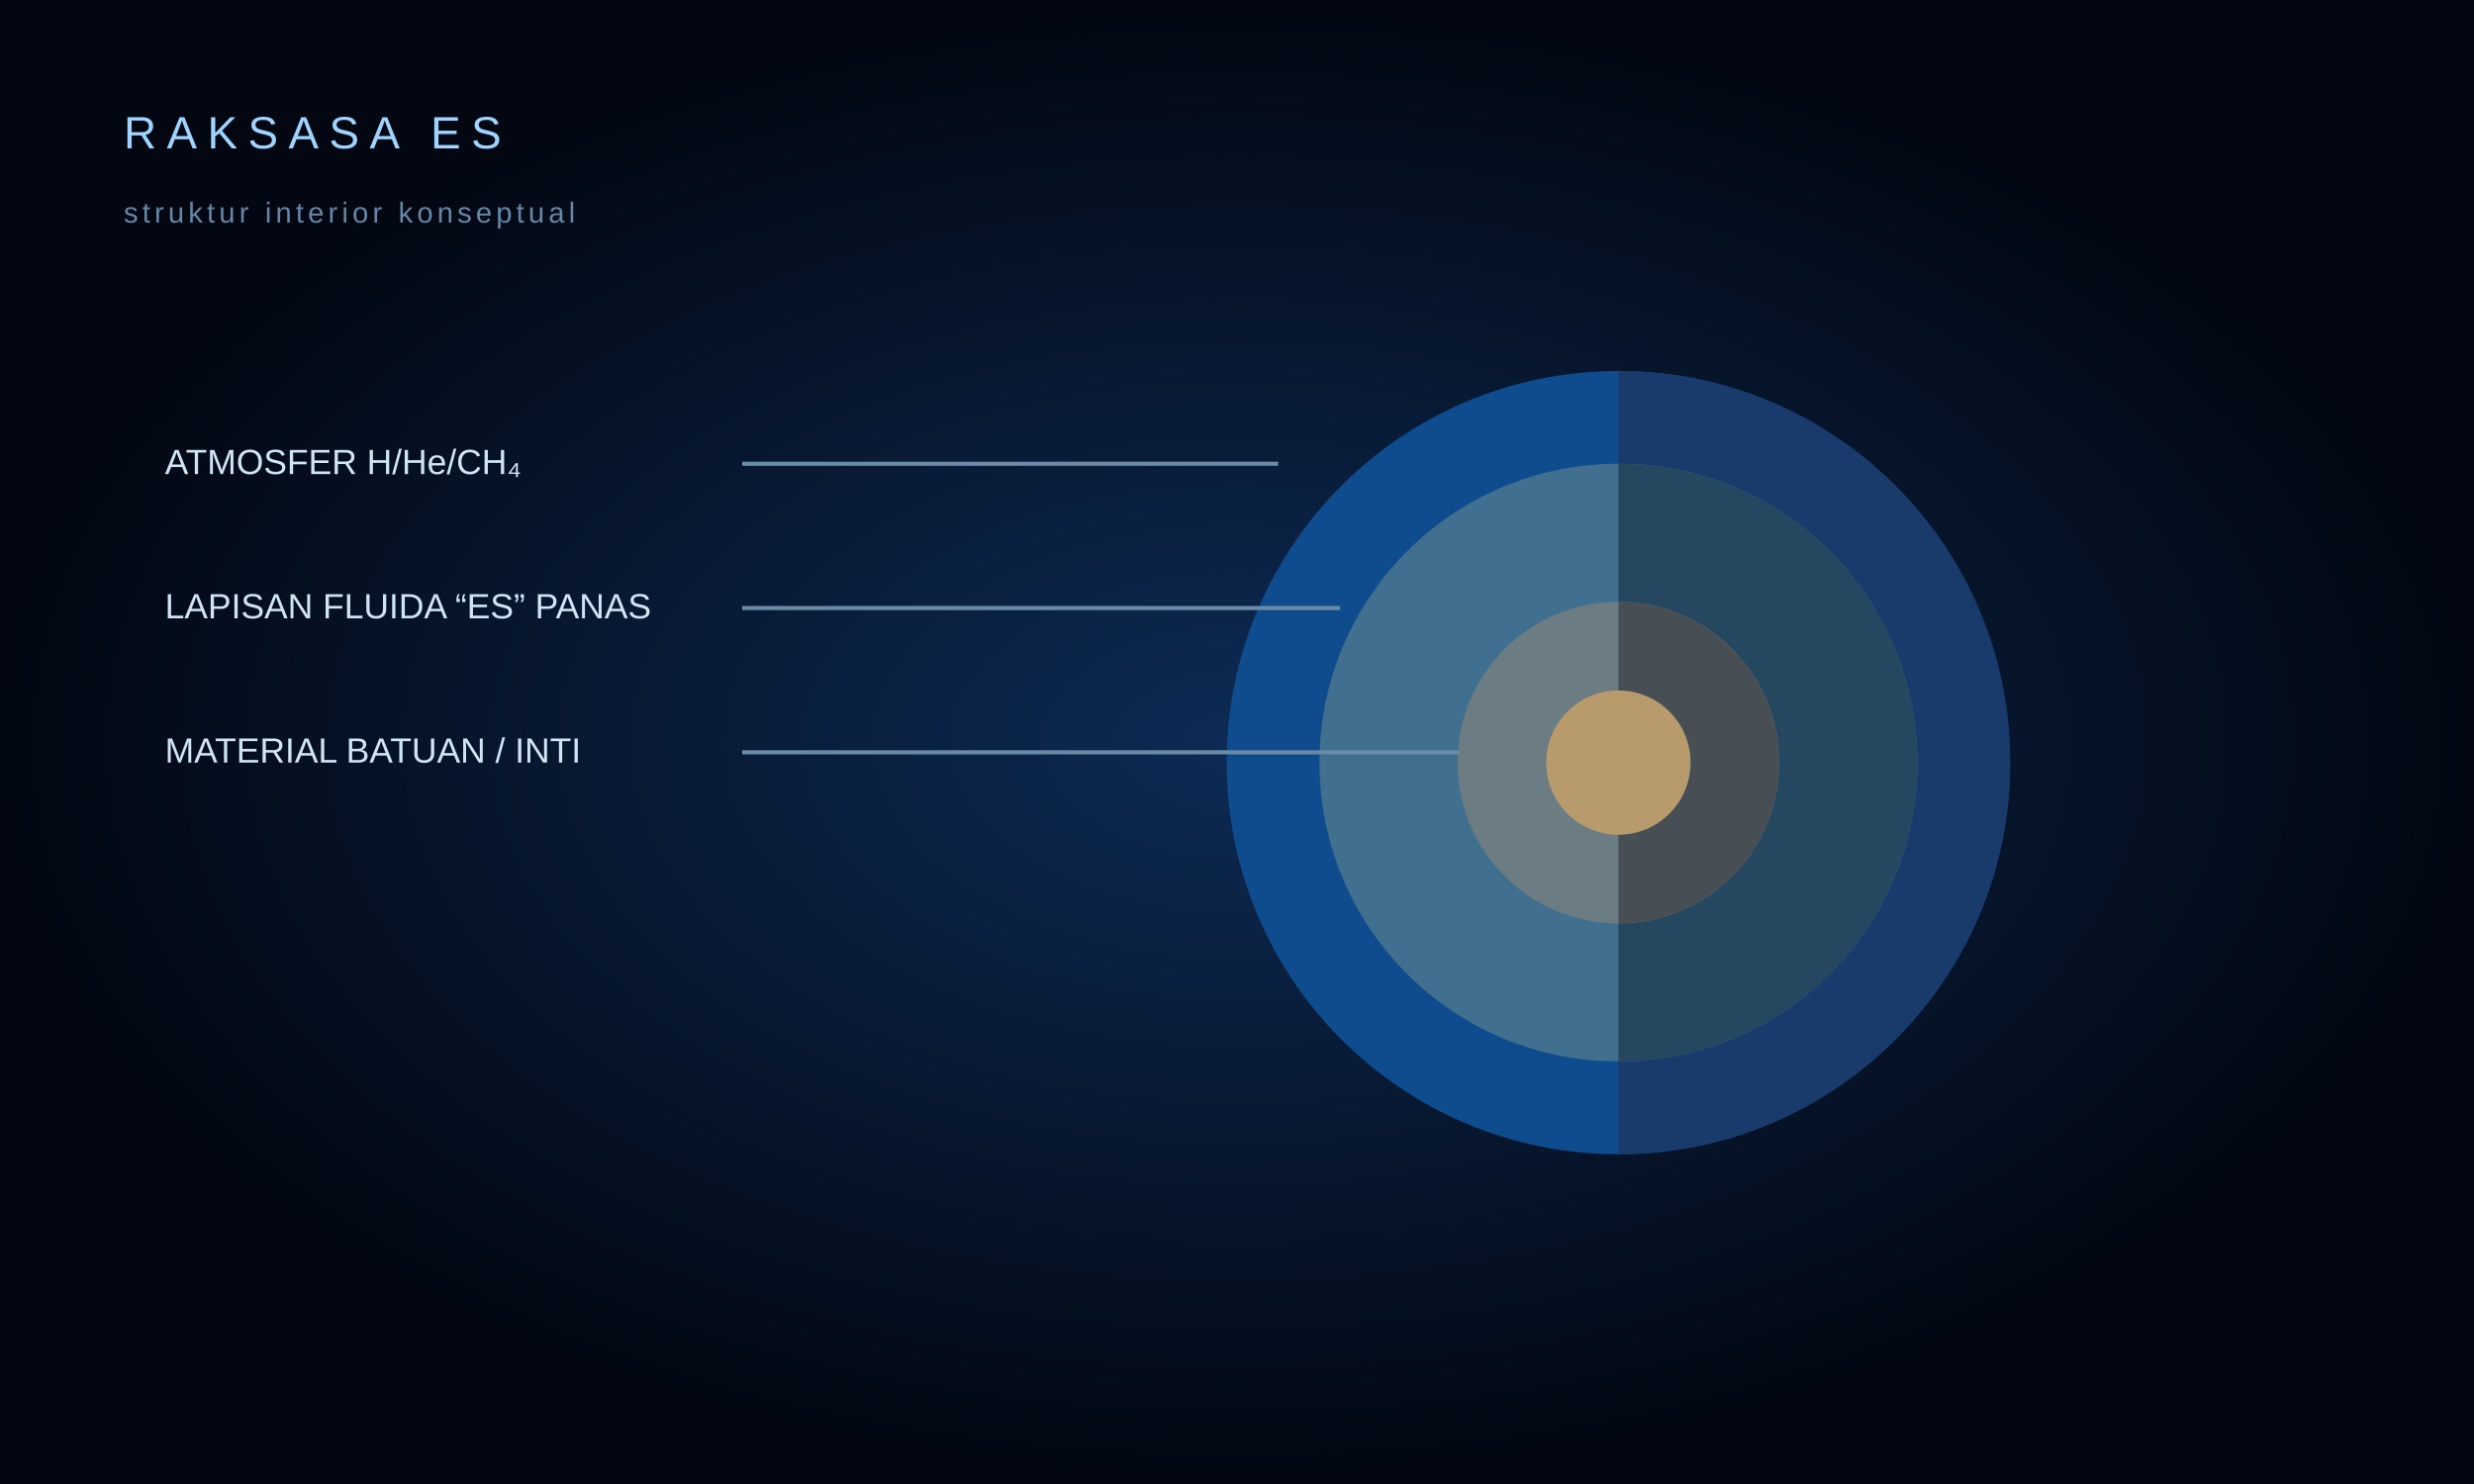
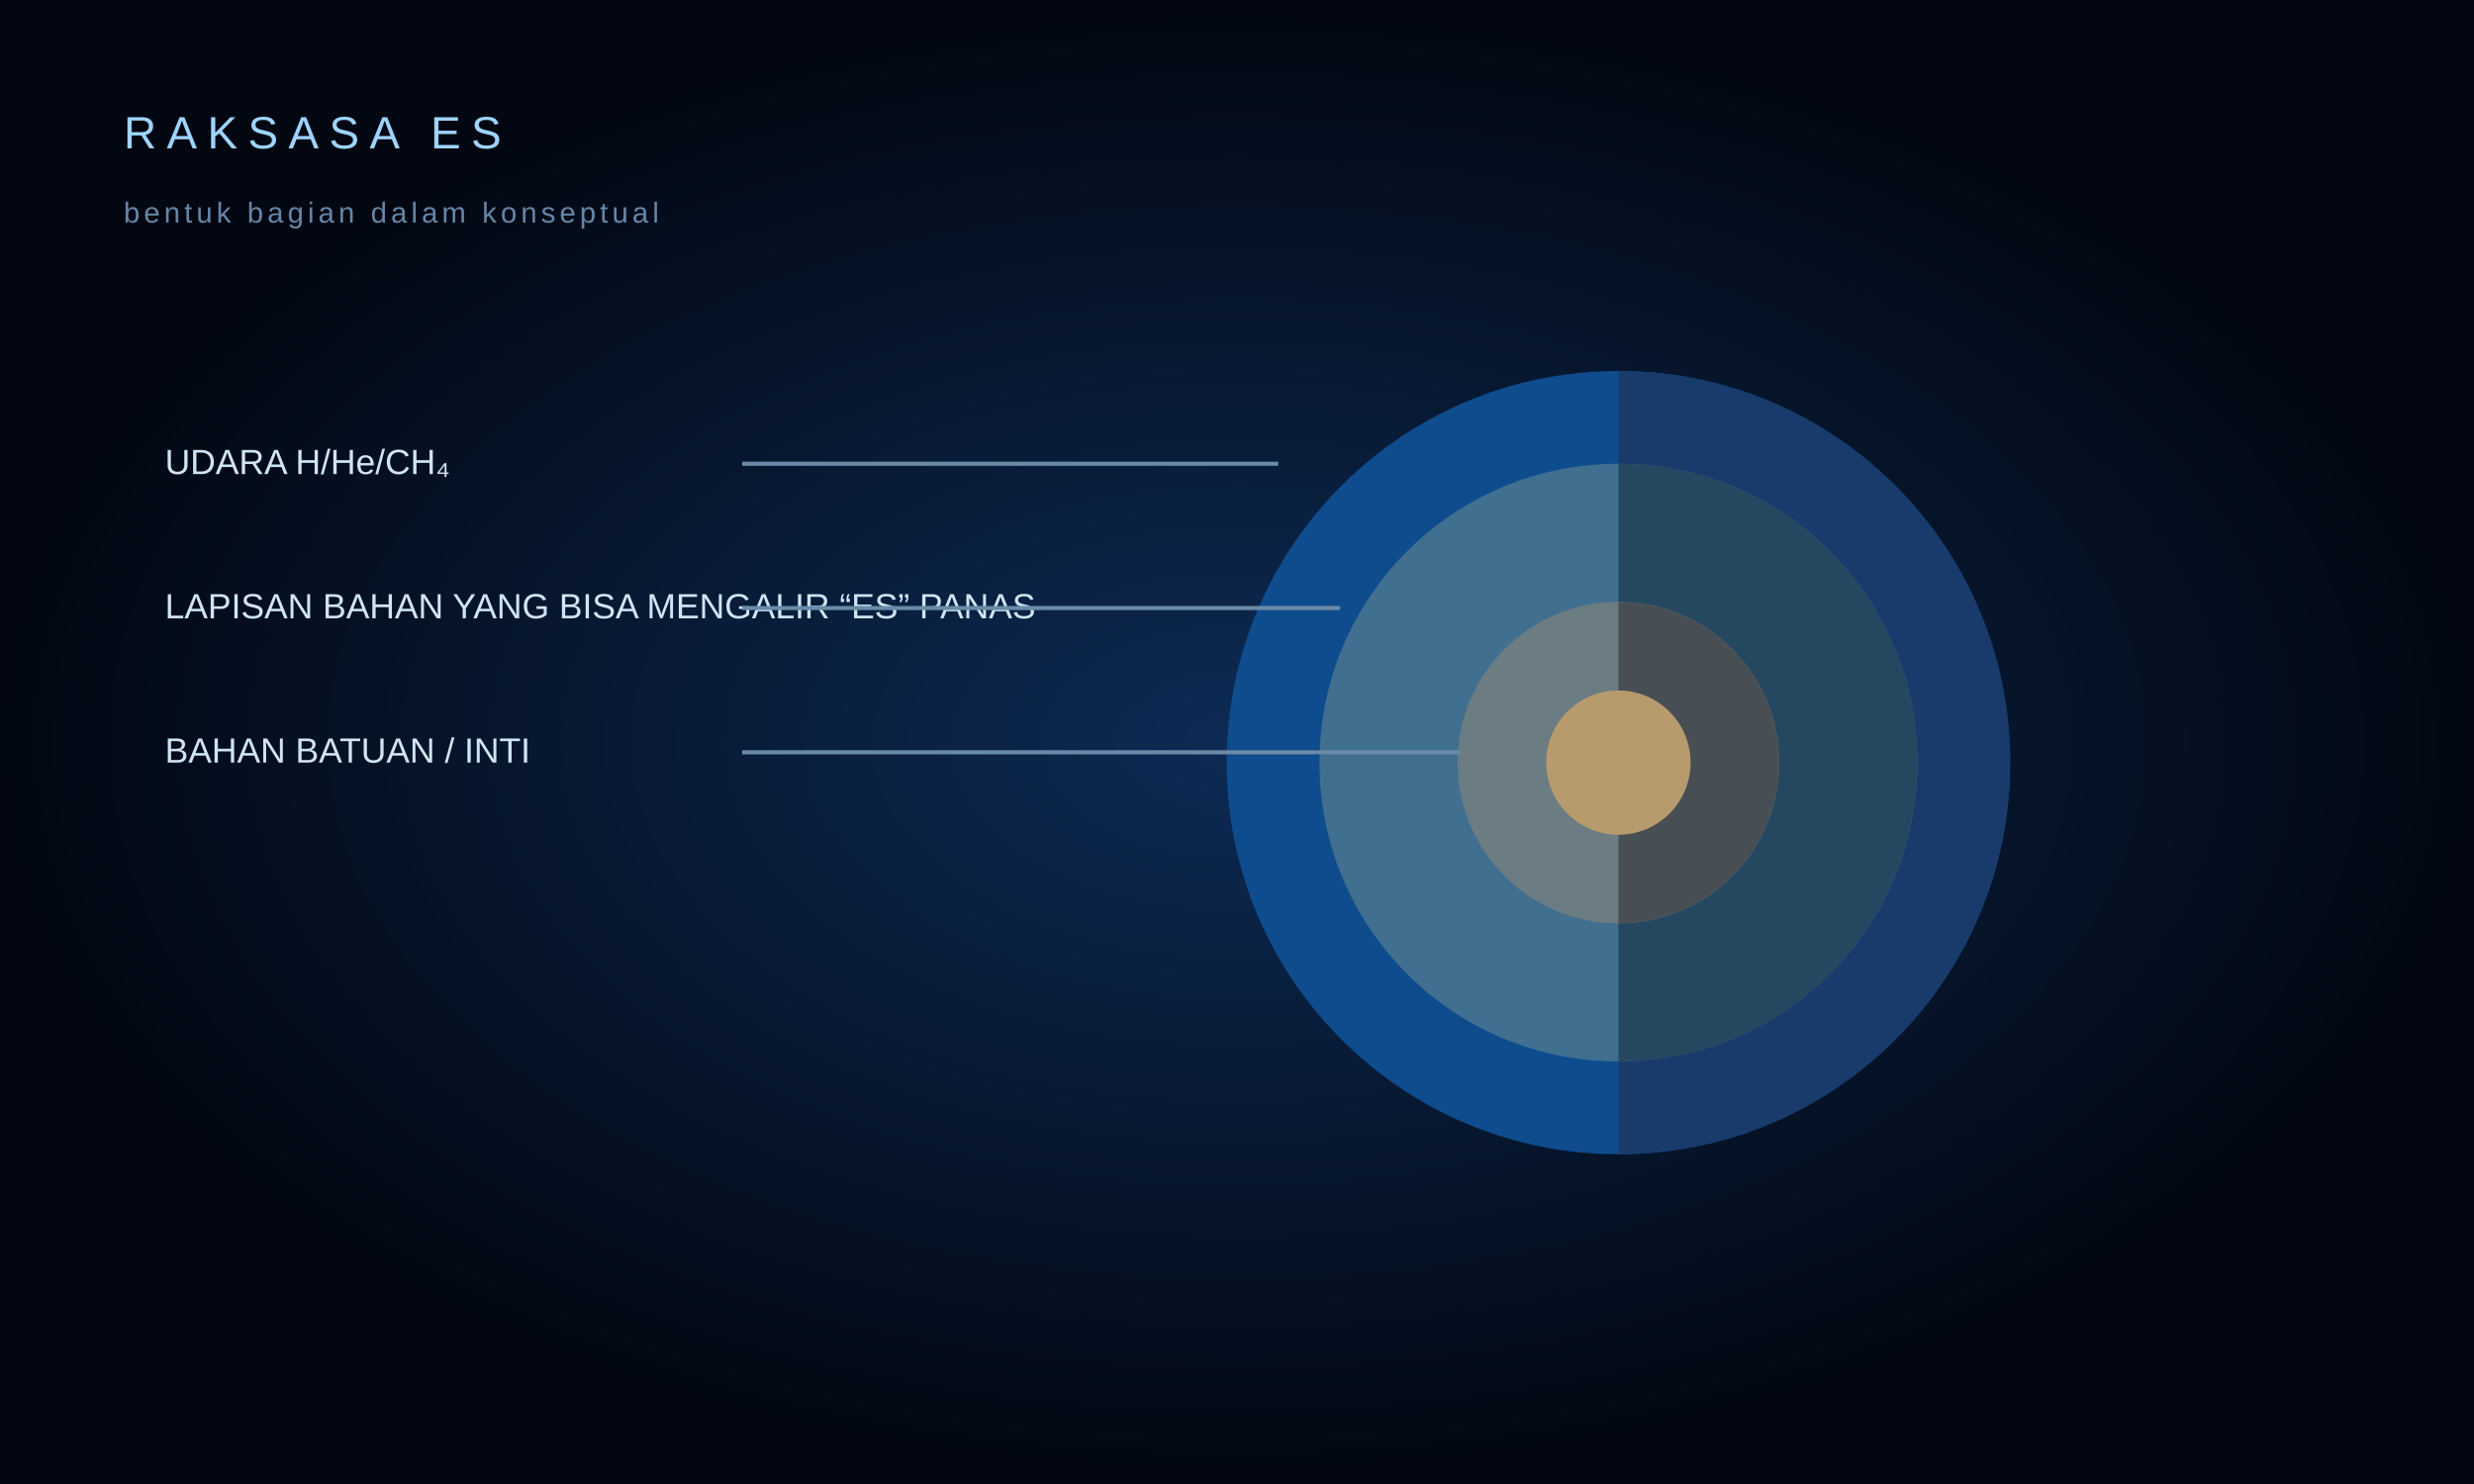
- <svg xmlns="http://www.w3.org/2000/svg" viewBox="0 0 1200 720" role="img" aria-label="Raksasa Es">
+ <svg xmlns="http://www.w3.org/2000/svg" aria-label="Raksasa Es" role="img" viewBox="0 0 1200 720">
  <defs>
    <radialGradient id="bg">
      <stop offset="0" stop-color="#0d2b55" />
      <stop offset="1" stop-color="#020711" />
    </radialGradient>
    <linearGradient id="blue">
      <stop stop-color="#4b9fe8" />
      <stop offset=".52" stop-color="#175eaa" />
      <stop offset="1" stop-color="#0b3268" />
    </linearGradient>
    <filter id="glow">
      <feGaussianBlur stdDeviation="10" />
    </filter>
  </defs>
-   <rect width="1200" height="720" fill="url(#bg)" />
-   <text x="60" y="72" fill="#9ed4ff" font-size="22" font-family="Arial" letter-spacing="5">RAKSASA ES</text>
-   <text x="60" y="108" fill="#6686a7" font-size="14" font-family="Arial" letter-spacing="2">struktur interior konseptual</text>
+   <rect fill="url(#bg)" height="720" width="1200" />
+   <text fill="#9ed4ff" font-family="Arial" font-size="22" letter-spacing="5" x="60" y="72">RAKSASA ES</text>
+   <text fill="#6686a7" font-family="Arial" font-size="14" letter-spacing="2" x="60" y="108">bentuk bagian dalam konseptual</text>
  <g transform="translate(785 370)">
-     <circle r="190" fill="#0e4c8e" />
+     <circle fill="#0e4c8e" r="190" />
    <path d="M0-190A190 190 0 0 1 0 190Z" fill="#183b6b" />
-     <circle r="145" fill="#406f8f" />
+     <circle fill="#406f8f" r="145" />
    <path d="M0-145A145 145 0 0 1 0 145Z" fill="#25475f" />
-     <circle r="78" fill="#6c7c83" />
+     <circle fill="#6c7c83" r="78" />
    <path d="M0-78A78 78 0 0 1 0 78Z" fill="#484f54" />
-     <circle r="35" fill="#b89b6d" />
+     <circle fill="#b89b6d" r="35" />
  </g>
-   <g font-family="Arial" font-size="17" fill="#cfe5f4">
-     <text x="80" y="230">ATMOSFER H/He/CH₄</text>
-     <text x="80" y="300">LAPISAN FLUIDA “ES” PANAS</text>
-     <text x="80" y="370">MATERIAL BATUAN / INTI</text>
+   <g fill="#cfe5f4" font-family="Arial" font-size="17">
+     <text x="80" y="230">UDARA H/He/CH₄</text>
+     <text x="80" y="300">LAPISAN BAHAN YANG BISA MENGALIR “ES” PANAS</text>
+     <text x="80" y="370">BAHAN BATUAN / INTI</text>
  </g>
  <path d="M360 225H620M360 295H650M360 365H708" stroke="#6a8ba8" stroke-width="2" />
</svg>
